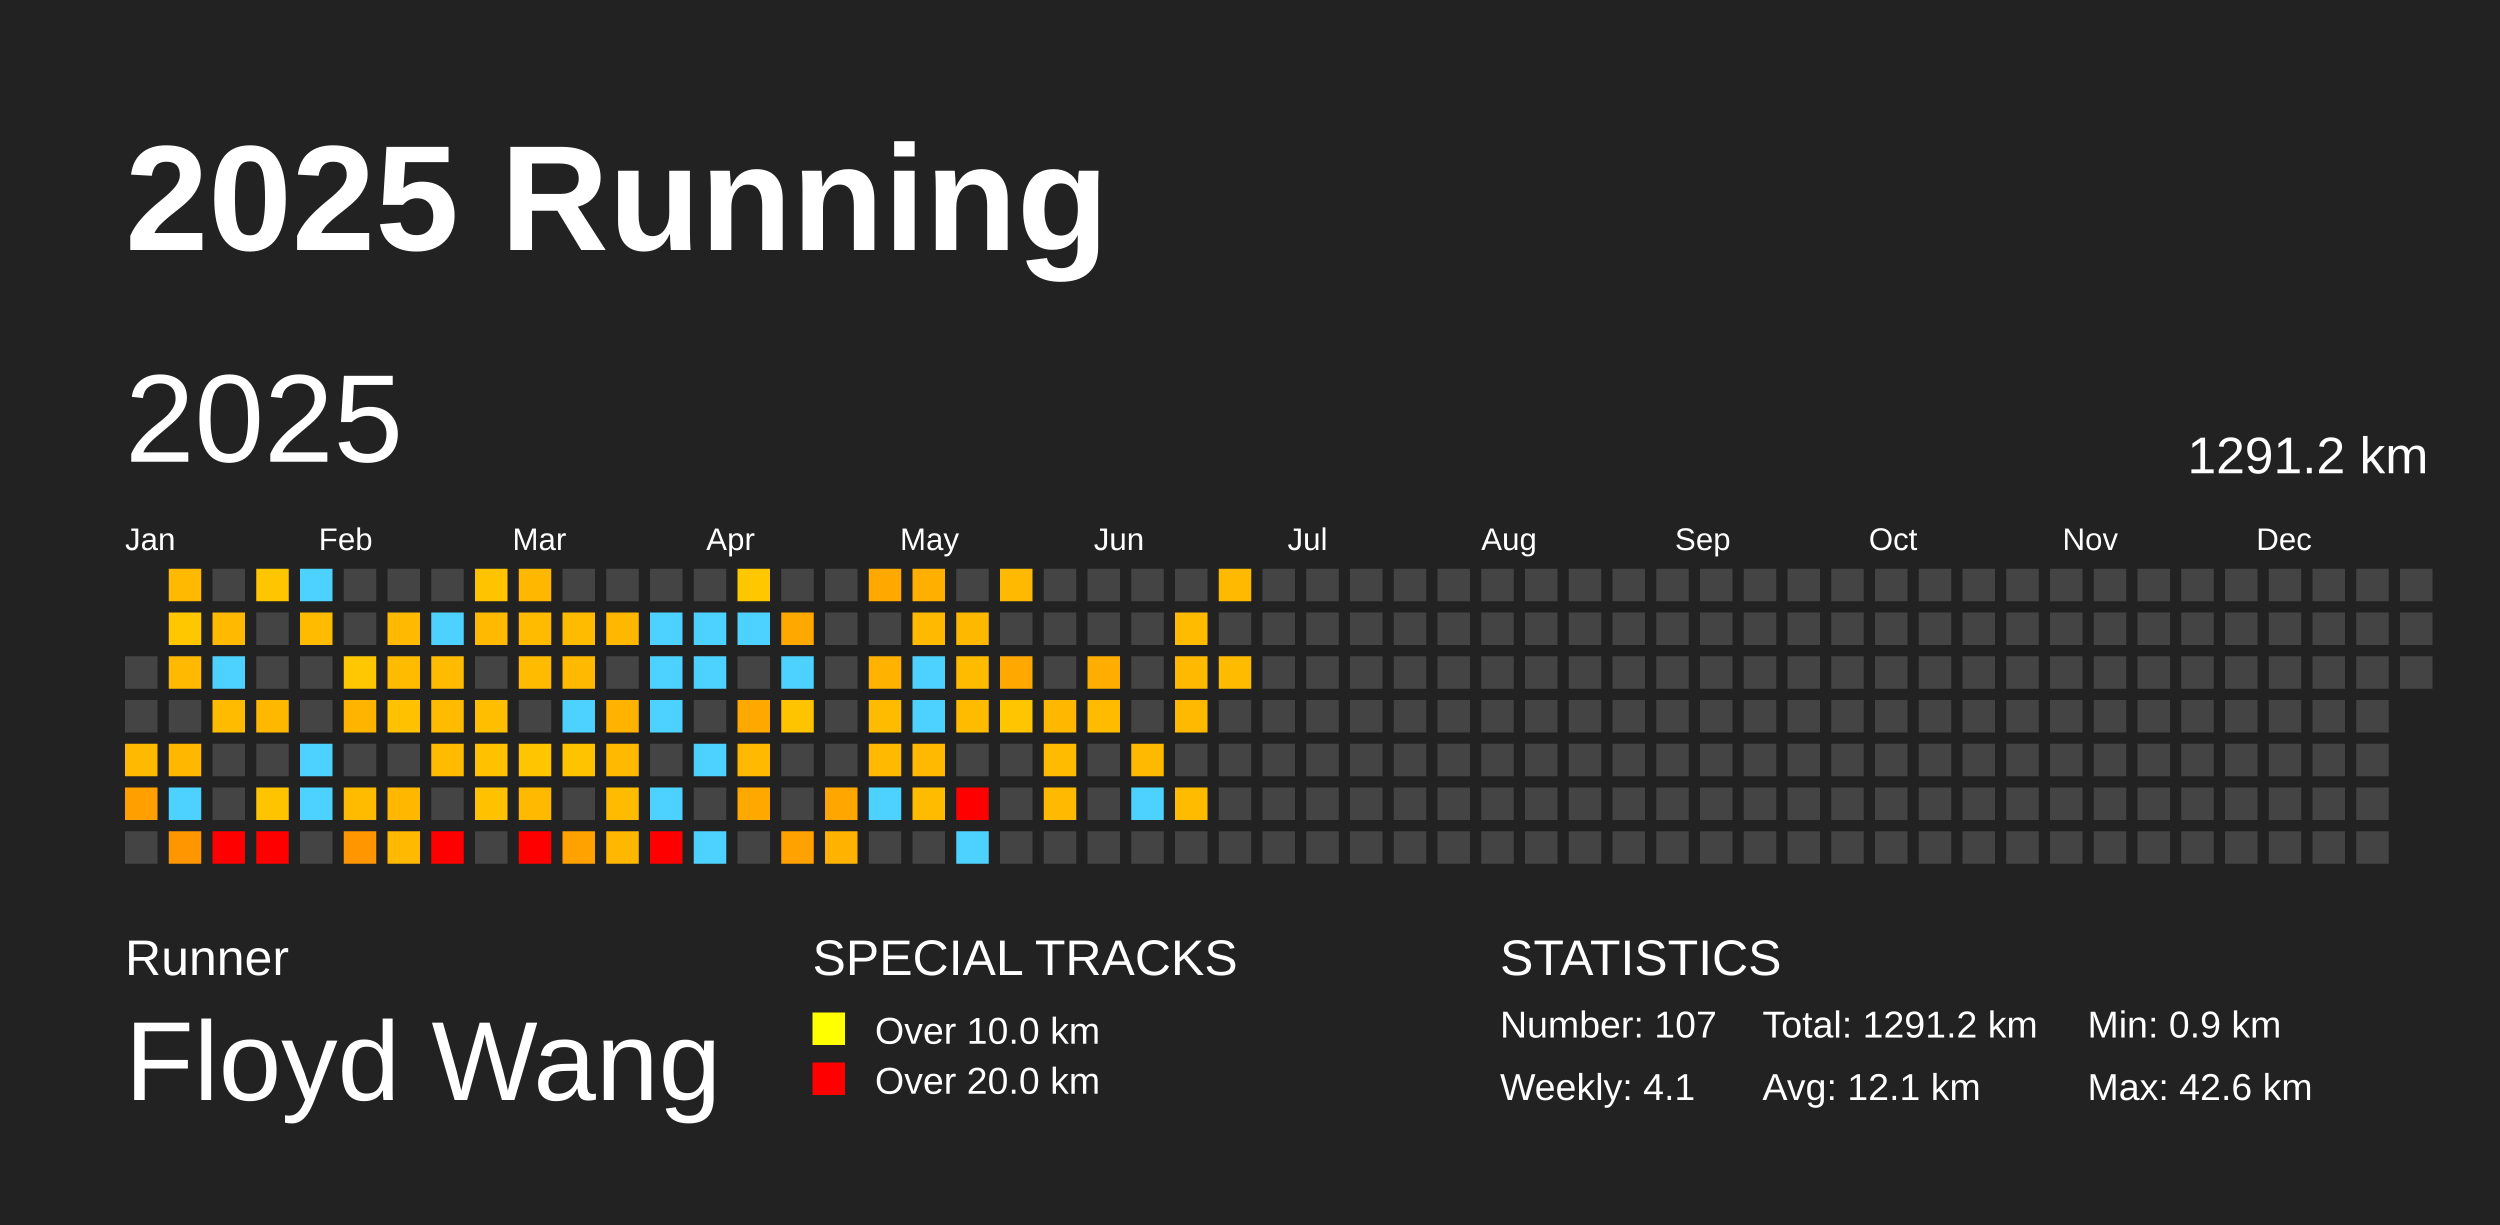
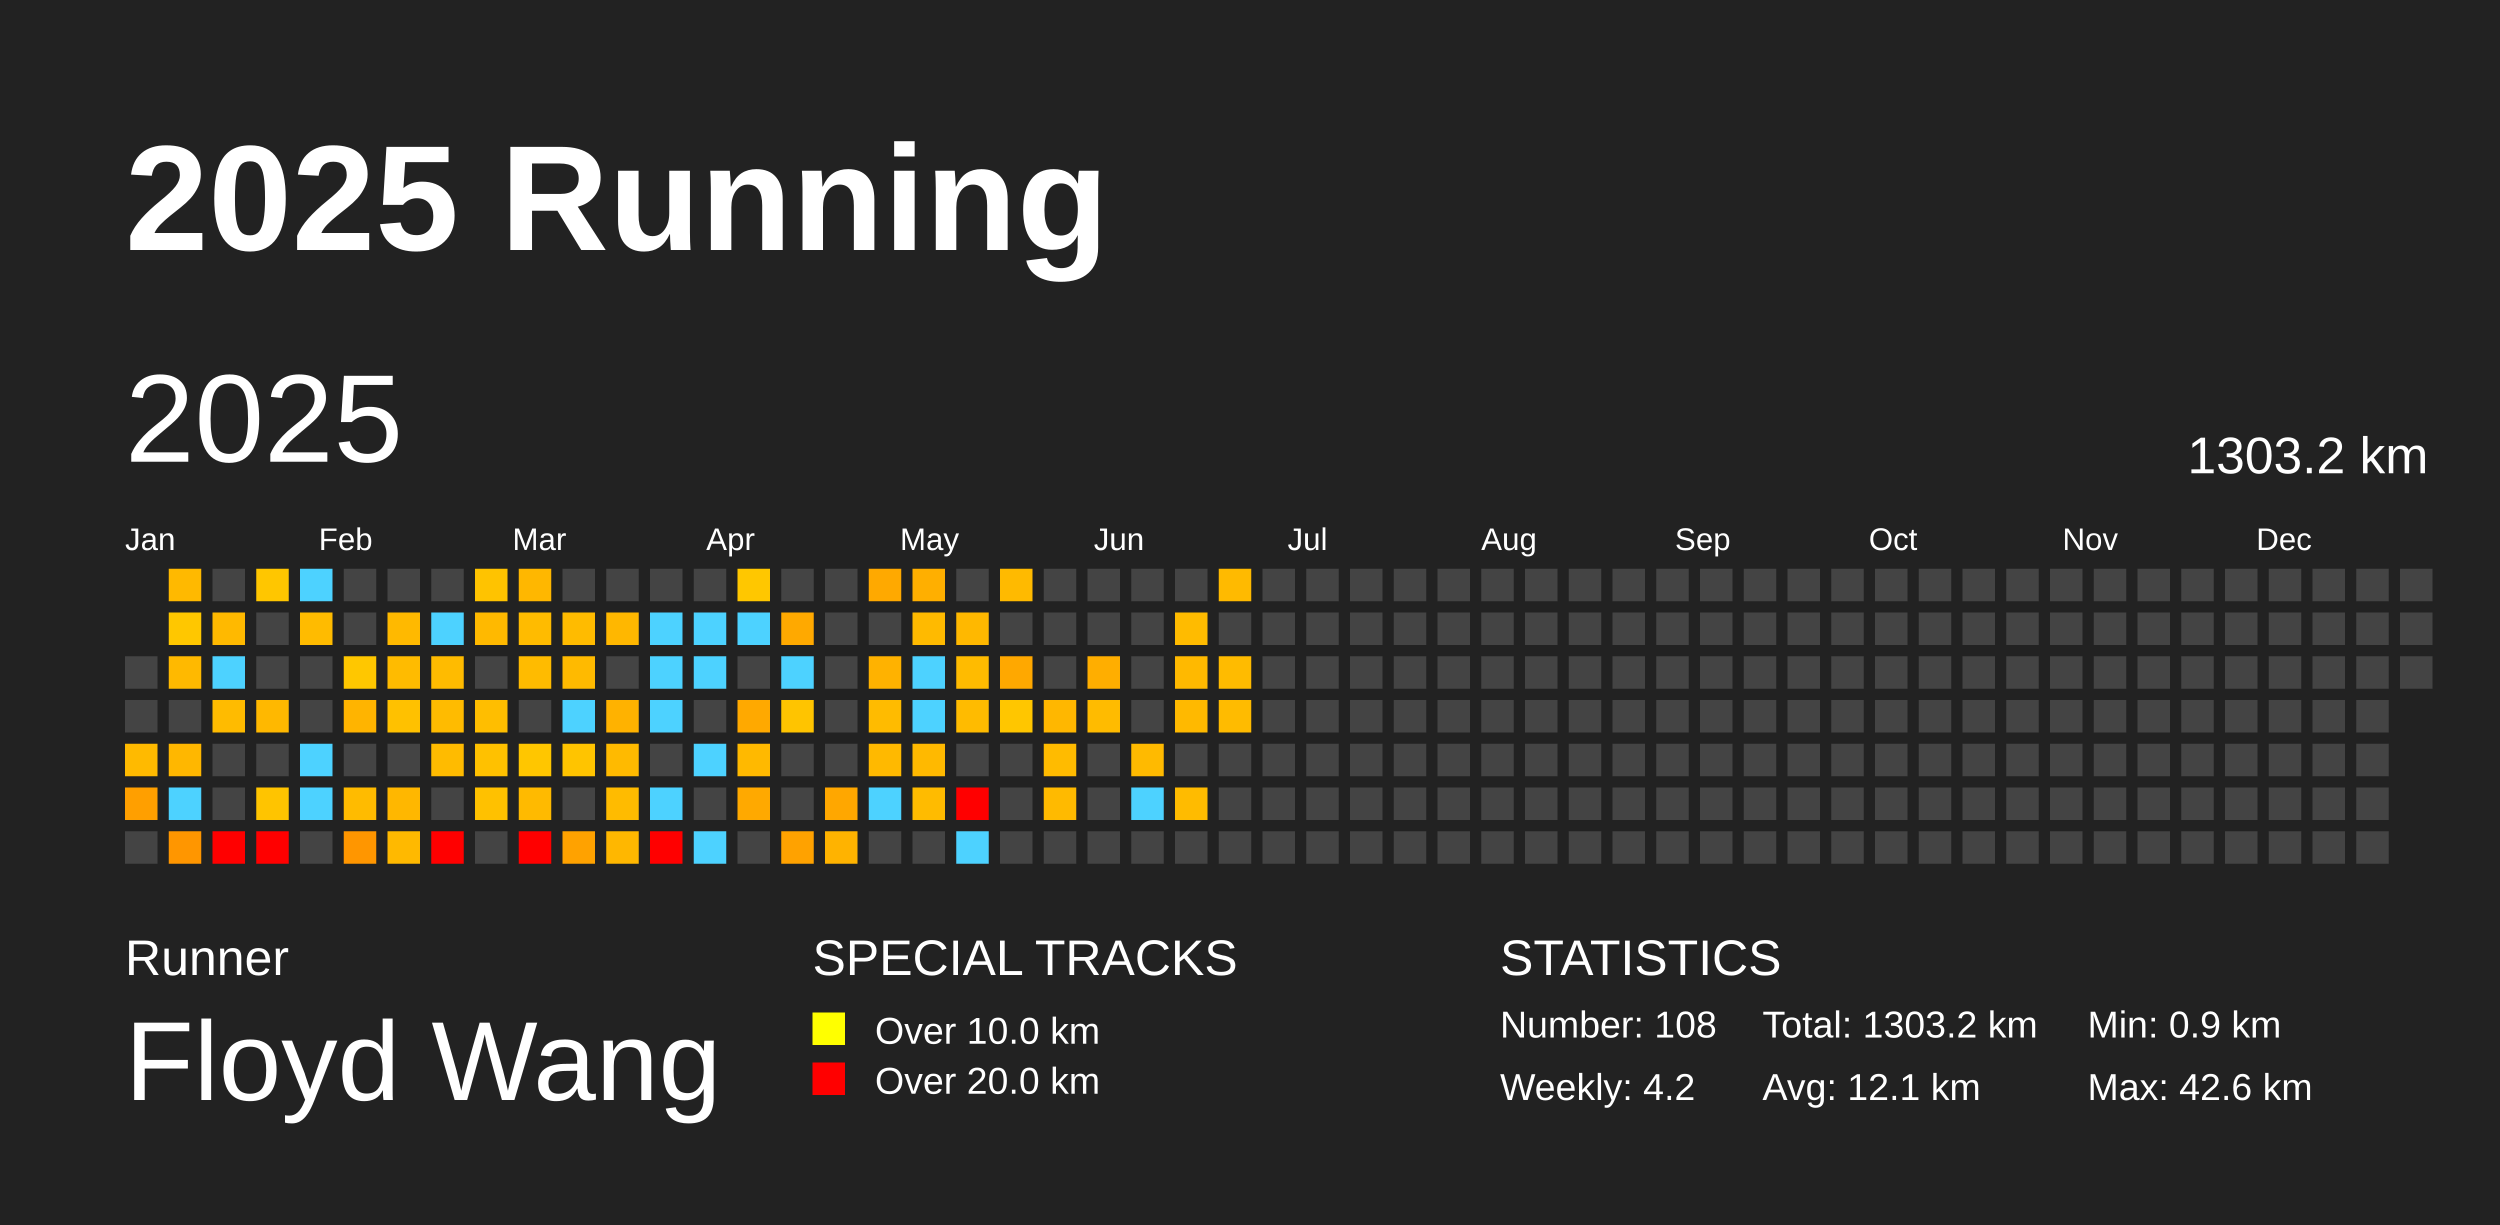
<svg xmlns="http://www.w3.org/2000/svg" baseProfile="full" height="98mm" version="1.1" viewBox="0,0,200,98" width="200mm">
  <defs />
  <rect fill="#222222" height="98" width="200" x="0" y="0" />
  <text fill="#FFFFFF" style="font-size:12px; font-family:Arial; font-weight:bold;" x="10" y="20">2025 Running</text>
  <text fill="#FFFFFF" style="font-size:4px; font-family:Arial" x="10" y="78">Runner</text>
  <text fill="#FFFFFF" style="font-size:9px; font-family:Arial" x="10" y="88">Floyd Wang</text>
  <text fill="#FFFFFF" style="font-size:4px; font-family:Arial" x="65" y="78">SPECIAL TRACKS</text>
  <rect fill="yellow" height="2.6" width="2.6" x="65" y="81" />
  <text fill="#FFFFFF" style="font-size:3px; font-family:Arial" x="70" y="83.5">Over 10.0 km</text>
  <rect fill="red" height="2.6" width="2.6" x="65" y="85" />
  <text fill="#FFFFFF" style="font-size:3px; font-family:Arial" x="70" y="87.5">Over 20.0 km</text>
  <text fill="#FFFFFF" style="font-size:4px; font-family:Arial" x="120" y="78">STATISTICS</text>
-   <text fill="#FFFFFF" style="font-size:3px; font-family:Arial" x="120" y="83">Number: 107</text>
-   <text fill="#FFFFFF" style="font-size:3px; font-family:Arial" x="120" y="88">Weekly: 4.1</text>
-   <text fill="#FFFFFF" style="font-size:3px; font-family:Arial" x="141" y="83">Total: 1291.2 km</text>
+   <text fill="#FFFFFF" style="font-size:3px; font-family:Arial" x="120" y="83">Number: 108</text>
+   <text fill="#FFFFFF" style="font-size:3px; font-family:Arial" x="120" y="88">Weekly: 4.2</text>
+   <text fill="#FFFFFF" style="font-size:3px; font-family:Arial" x="141" y="83">Total: 1303.2 km</text>
  <text fill="#FFFFFF" style="font-size:3px; font-family:Arial" x="141" y="88">Avg: 12.1 km</text>
  <text fill="#FFFFFF" style="font-size:3px; font-family:Arial" x="167" y="83">Min: 0.9 km</text>
  <text fill="#FFFFFF" style="font-size:3px; font-family:Arial" x="167" y="88">Max: 42.6 km</text>
  <text dominant-baseline="hanging" fill="#FFFFFF" style="font-size:10.0px; font-family:Arial;" x="10" y="30">2025</text>
-   <text dominant-baseline="hanging" fill="#FFFFFF" style="font-size:4.125px; font-family:Arial;" x="175" y="35">1291.2 km</text>
+   <text dominant-baseline="hanging" fill="#FFFFFF" style="font-size:4.125px; font-family:Arial;" x="175" y="35">1303.2 km</text>
  <text fill="#FFFFFF" style="font-size:2.5px; font-family:Arial" x="10.0" y="44">Jan</text>
  <text fill="#FFFFFF" style="font-size:2.5px; font-family:Arial" x="25.5" y="44">Feb</text>
  <text fill="#FFFFFF" style="font-size:2.5px; font-family:Arial" x="41.0" y="44">Mar</text>
  <text fill="#FFFFFF" style="font-size:2.5px; font-family:Arial" x="56.5" y="44">Apr</text>
  <text fill="#FFFFFF" style="font-size:2.5px; font-family:Arial" x="72.0" y="44">May</text>
  <text fill="#FFFFFF" style="font-size:2.5px; font-family:Arial" x="87.5" y="44">Jun</text>
  <text fill="#FFFFFF" style="font-size:2.5px; font-family:Arial" x="103.0" y="44">Jul</text>
  <text fill="#FFFFFF" style="font-size:2.5px; font-family:Arial" x="118.5" y="44">Aug</text>
  <text fill="#FFFFFF" style="font-size:2.5px; font-family:Arial" x="134.0" y="44">Sep</text>
  <text fill="#FFFFFF" style="font-size:2.5px; font-family:Arial" x="149.5" y="44">Oct</text>
  <text fill="#FFFFFF" style="font-size:2.5px; font-family:Arial" x="165.0" y="44">Nov</text>
  <text fill="#FFFFFF" style="font-size:2.5px; font-family:Arial" x="180.5" y="44">Dec</text>
  <rect fill="#444444" height="2.6" width="2.6" x="10.0" y="52.5" />
  <rect fill="#444444" height="2.6" width="2.6" x="10.0" y="56.0" />
  <rect fill="#ffba00" height="2.6" width="2.6" x="10.0" y="59.5" />
  <rect fill="#ff9f00" height="2.6" width="2.6" x="10.0" y="63.0" />
  <rect fill="#444444" height="2.6" width="2.6" x="10.0" y="66.5" />
  <rect fill="#ffb900" height="2.6" width="2.6" x="13.5" y="45.5" />
  <rect fill="#ffc700" height="2.6" width="2.6" x="13.5" y="49.0" />
  <rect fill="#ffb900" height="2.6" width="2.6" x="13.5" y="52.5" />
  <rect fill="#444444" height="2.6" width="2.6" x="13.5" y="56.0" />
  <rect fill="#ffb700" height="2.6" width="2.6" x="13.5" y="59.5" />
  <rect fill="#4dd2ff" height="2.6" width="2.6" x="13.5" y="63.0" />
  <rect fill="#ff9600" height="2.6" width="2.6" x="13.5" y="66.5" />
  <rect fill="#444444" height="2.6" width="2.6" x="17.0" y="45.5" />
  <rect fill="#ffb900" height="2.6" width="2.6" x="17.0" y="49.0" />
  <rect fill="#4dd2ff" height="2.6" width="2.6" x="17.0" y="52.5" />
  <rect fill="#ffbb00" height="2.6" width="2.6" x="17.0" y="56.0" />
  <rect fill="#444444" height="2.6" width="2.6" x="17.0" y="59.5" />
  <rect fill="#444444" height="2.6" width="2.6" x="17.0" y="63.0" />
  <rect fill="red" height="2.6" width="2.6" x="17.0" y="66.5" />
  <rect fill="#ffc600" height="2.6" width="2.6" x="20.5" y="45.5" />
  <rect fill="#444444" height="2.6" width="2.6" x="20.5" y="49.0" />
  <rect fill="#444444" height="2.6" width="2.6" x="20.5" y="52.5" />
  <rect fill="#ffb800" height="2.6" width="2.6" x="20.5" y="56.0" />
  <rect fill="#444444" height="2.6" width="2.6" x="20.5" y="59.5" />
  <rect fill="#ffc400" height="2.6" width="2.6" x="20.5" y="63.0" />
  <rect fill="red" height="2.6" width="2.6" x="20.5" y="66.5" />
  <rect fill="#4dd2ff" height="2.6" width="2.6" x="24.0" y="45.5" />
  <rect fill="#ffbb00" height="2.6" width="2.6" x="24.0" y="49.0" />
  <rect fill="#444444" height="2.6" width="2.6" x="24.0" y="52.5" />
  <rect fill="#444444" height="2.6" width="2.6" x="24.0" y="56.0" />
  <rect fill="#4dd2ff" height="2.6" width="2.6" x="24.0" y="59.5" />
  <rect fill="#4dd2ff" height="2.6" width="2.6" x="24.0" y="63.0" />
  <rect fill="#444444" height="2.6" width="2.6" x="24.0" y="66.5" />
  <rect fill="#444444" height="2.6" width="2.6" x="27.5" y="45.5" />
  <rect fill="#444444" height="2.6" width="2.6" x="27.5" y="49.0" />
  <rect fill="#ffc700" height="2.6" width="2.6" x="27.5" y="52.5" />
  <rect fill="#ffb400" height="2.6" width="2.6" x="27.5" y="56.0" />
  <rect fill="#444444" height="2.6" width="2.6" x="27.5" y="59.5" />
  <rect fill="#ffbb00" height="2.6" width="2.6" x="27.5" y="63.0" />
  <rect fill="#ff9600" height="2.6" width="2.6" x="27.5" y="66.5" />
  <rect fill="#444444" height="2.6" width="2.6" x="31.0" y="45.5" />
  <rect fill="#ffb900" height="2.6" width="2.6" x="31.0" y="49.0" />
  <rect fill="#ffbb00" height="2.6" width="2.6" x="31.0" y="52.5" />
  <rect fill="#ffc100" height="2.6" width="2.6" x="31.0" y="56.0" />
  <rect fill="#444444" height="2.6" width="2.6" x="31.0" y="59.5" />
  <rect fill="#ffb700" height="2.6" width="2.6" x="31.0" y="63.0" />
  <rect fill="#ffb900" height="2.6" width="2.6" x="31.0" y="66.5" />
  <rect fill="#444444" height="2.6" width="2.6" x="34.5" y="45.5" />
  <rect fill="#4dd2ff" height="2.6" width="2.6" x="34.5" y="49.0" />
  <rect fill="#ffbb00" height="2.6" width="2.6" x="34.5" y="52.5" />
  <rect fill="#ffbb00" height="2.6" width="2.6" x="34.5" y="56.0" />
  <rect fill="#ffbb00" height="2.6" width="2.6" x="34.5" y="59.5" />
  <rect fill="#444444" height="2.6" width="2.6" x="34.5" y="63.0" />
  <rect fill="red" height="2.6" width="2.6" x="34.5" y="66.5" />
  <rect fill="#ffc300" height="2.6" width="2.6" x="38.0" y="45.5" />
  <rect fill="#ffb900" height="2.6" width="2.6" x="38.0" y="49.0" />
  <rect fill="#444444" height="2.6" width="2.6" x="38.0" y="52.5" />
  <rect fill="#ffbe00" height="2.6" width="2.6" x="38.0" y="56.0" />
  <rect fill="#ffc100" height="2.6" width="2.6" x="38.0" y="59.5" />
  <rect fill="#ffc100" height="2.6" width="2.6" x="38.0" y="63.0" />
  <rect fill="#444444" height="2.6" width="2.6" x="38.0" y="66.5" />
  <rect fill="#ffb700" height="2.6" width="2.6" x="41.5" y="45.5" />
  <rect fill="#ffbb00" height="2.6" width="2.6" x="41.5" y="49.0" />
  <rect fill="#ffbb00" height="2.6" width="2.6" x="41.5" y="52.5" />
  <rect fill="#444444" height="2.6" width="2.6" x="41.5" y="56.0" />
  <rect fill="#ffc600" height="2.6" width="2.6" x="41.5" y="59.5" />
  <rect fill="#ffba00" height="2.6" width="2.6" x="41.5" y="63.0" />
  <rect fill="red" height="2.6" width="2.6" x="41.5" y="66.5" />
  <rect fill="#444444" height="2.6" width="2.6" x="45.0" y="45.5" />
  <rect fill="#ffbb00" height="2.6" width="2.6" x="45.0" y="49.0" />
  <rect fill="#ffba00" height="2.6" width="2.6" x="45.0" y="52.5" />
  <rect fill="#4dd2ff" height="2.6" width="2.6" x="45.0" y="56.0" />
  <rect fill="#ffc400" height="2.6" width="2.6" x="45.0" y="59.5" />
  <rect fill="#444444" height="2.6" width="2.6" x="45.0" y="63.0" />
  <rect fill="#ffa200" height="2.6" width="2.6" x="45.0" y="66.5" />
  <rect fill="#444444" height="2.6" width="2.6" x="48.5" y="45.5" />
  <rect fill="#ffb700" height="2.6" width="2.6" x="48.5" y="49.0" />
  <rect fill="#444444" height="2.6" width="2.6" x="48.5" y="52.5" />
  <rect fill="#ffb200" height="2.6" width="2.6" x="48.5" y="56.0" />
  <rect fill="#ffba00" height="2.6" width="2.6" x="48.5" y="59.5" />
  <rect fill="#ffbb00" height="2.6" width="2.6" x="48.5" y="63.0" />
  <rect fill="#ffb700" height="2.6" width="2.6" x="48.5" y="66.5" />
  <rect fill="#444444" height="2.6" width="2.6" x="52.0" y="45.5" />
  <rect fill="#4dd2ff" height="2.6" width="2.6" x="52.0" y="49.0" />
  <rect fill="#4dd2ff" height="2.6" width="2.6" x="52.0" y="52.5" />
  <rect fill="#4dd2ff" height="2.6" width="2.6" x="52.0" y="56.0" />
  <rect fill="#444444" height="2.6" width="2.6" x="52.0" y="59.5" />
  <rect fill="#4dd2ff" height="2.6" width="2.6" x="52.0" y="63.0" />
  <rect fill="red" height="2.6" width="2.6" x="52.0" y="66.5" />
  <rect fill="#444444" height="2.6" width="2.6" x="55.5" y="45.5" />
  <rect fill="#4dd2ff" height="2.6" width="2.6" x="55.5" y="49.0" />
  <rect fill="#4dd2ff" height="2.6" width="2.6" x="55.5" y="52.5" />
  <rect fill="#444444" height="2.6" width="2.6" x="55.5" y="56.0" />
  <rect fill="#4dd2ff" height="2.6" width="2.6" x="55.5" y="59.5" />
  <rect fill="#444444" height="2.6" width="2.6" x="55.5" y="63.0" />
  <rect fill="#4dd2ff" height="2.6" width="2.6" x="55.5" y="66.5" />
  <rect fill="#ffc700" height="2.6" width="2.6" x="59.0" y="45.5" />
  <rect fill="#4dd2ff" height="2.6" width="2.6" x="59.0" y="49.0" />
  <rect fill="#444444" height="2.6" width="2.6" x="59.0" y="52.5" />
  <rect fill="#ffa900" height="2.6" width="2.6" x="59.0" y="56.0" />
  <rect fill="#ffb900" height="2.6" width="2.6" x="59.0" y="59.5" />
  <rect fill="#ffa900" height="2.6" width="2.6" x="59.0" y="63.0" />
  <rect fill="#444444" height="2.6" width="2.6" x="59.0" y="66.5" />
  <rect fill="#444444" height="2.6" width="2.6" x="62.5" y="45.5" />
  <rect fill="#ffa900" height="2.6" width="2.6" x="62.5" y="49.0" />
  <rect fill="#4dd2ff" height="2.6" width="2.6" x="62.5" y="52.5" />
  <rect fill="#ffc400" height="2.6" width="2.6" x="62.5" y="56.0" />
  <rect fill="#444444" height="2.6" width="2.6" x="62.5" y="59.5" />
  <rect fill="#444444" height="2.6" width="2.6" x="62.5" y="63.0" />
  <rect fill="#ffa200" height="2.6" width="2.6" x="62.5" y="66.5" />
  <rect fill="#444444" height="2.6" width="2.6" x="66.0" y="45.5" />
  <rect fill="#444444" height="2.6" width="2.6" x="66.0" y="49.0" />
  <rect fill="#444444" height="2.6" width="2.6" x="66.0" y="52.5" />
  <rect fill="#444444" height="2.6" width="2.6" x="66.0" y="56.0" />
  <rect fill="#444444" height="2.6" width="2.6" x="66.0" y="59.5" />
  <rect fill="#ffa700" height="2.6" width="2.6" x="66.0" y="63.0" />
  <rect fill="#ffb300" height="2.6" width="2.6" x="66.0" y="66.5" />
  <rect fill="#ffa900" height="2.6" width="2.6" x="69.5" y="45.5" />
  <rect fill="#444444" height="2.6" width="2.6" x="69.5" y="49.0" />
  <rect fill="#ffb200" height="2.6" width="2.6" x="69.5" y="52.5" />
  <rect fill="#ffbb00" height="2.6" width="2.6" x="69.5" y="56.0" />
  <rect fill="#ffb900" height="2.6" width="2.6" x="69.5" y="59.5" />
  <rect fill="#4dd2ff" height="2.6" width="2.6" x="69.5" y="63.0" />
  <rect fill="#444444" height="2.6" width="2.6" x="69.5" y="66.5" />
  <rect fill="#ffaf00" height="2.6" width="2.6" x="73.0" y="45.5" />
  <rect fill="#ffba00" height="2.6" width="2.6" x="73.0" y="49.0" />
  <rect fill="#4dd2ff" height="2.6" width="2.6" x="73.0" y="52.5" />
  <rect fill="#4dd2ff" height="2.6" width="2.6" x="73.0" y="56.0" />
  <rect fill="#ffb900" height="2.6" width="2.6" x="73.0" y="59.5" />
  <rect fill="#ffbb00" height="2.6" width="2.6" x="73.0" y="63.0" />
  <rect fill="#444444" height="2.6" width="2.6" x="73.0" y="66.5" />
  <rect fill="#444444" height="2.6" width="2.6" x="76.5" y="45.5" />
  <rect fill="#ffb800" height="2.6" width="2.6" x="76.5" y="49.0" />
  <rect fill="#ffbb00" height="2.6" width="2.6" x="76.5" y="52.5" />
  <rect fill="#ffbb00" height="2.6" width="2.6" x="76.5" y="56.0" />
  <rect fill="#444444" height="2.6" width="2.6" x="76.5" y="59.5" />
  <rect fill="red" height="2.6" width="2.6" x="76.5" y="63.0" />
  <rect fill="#4dd2ff" height="2.6" width="2.6" x="76.5" y="66.5" />
  <rect fill="#ffba00" height="2.6" width="2.6" x="80.0" y="45.5" />
  <rect fill="#444444" height="2.6" width="2.6" x="80.0" y="49.0" />
  <rect fill="#ffa800" height="2.6" width="2.6" x="80.0" y="52.5" />
  <rect fill="#ffc600" height="2.6" width="2.6" x="80.0" y="56.0" />
  <rect fill="#444444" height="2.6" width="2.6" x="80.0" y="59.5" />
  <rect fill="#444444" height="2.6" width="2.6" x="80.0" y="63.0" />
  <rect fill="#444444" height="2.6" width="2.6" x="80.0" y="66.5" />
  <rect fill="#444444" height="2.6" width="2.6" x="83.5" y="45.5" />
  <rect fill="#444444" height="2.6" width="2.6" x="83.5" y="49.0" />
  <rect fill="#444444" height="2.6" width="2.6" x="83.5" y="52.5" />
  <rect fill="#ffb700" height="2.6" width="2.6" x="83.5" y="56.0" />
  <rect fill="#ffbb00" height="2.6" width="2.6" x="83.5" y="59.5" />
  <rect fill="#ffba00" height="2.6" width="2.6" x="83.5" y="63.0" />
  <rect fill="#444444" height="2.6" width="2.6" x="83.5" y="66.5" />
  <rect fill="#444444" height="2.6" width="2.6" x="87.0" y="45.5" />
  <rect fill="#444444" height="2.6" width="2.6" x="87.0" y="49.0" />
  <rect fill="#ffae00" height="2.6" width="2.6" x="87.0" y="52.5" />
  <rect fill="#ffbb00" height="2.6" width="2.6" x="87.0" y="56.0" />
  <rect fill="#444444" height="2.6" width="2.6" x="87.0" y="59.5" />
  <rect fill="#444444" height="2.6" width="2.6" x="87.0" y="63.0" />
  <rect fill="#444444" height="2.6" width="2.6" x="87.0" y="66.5" />
  <rect fill="#444444" height="2.6" width="2.6" x="90.5" y="45.5" />
  <rect fill="#444444" height="2.6" width="2.6" x="90.5" y="49.0" />
  <rect fill="#444444" height="2.6" width="2.6" x="90.5" y="52.5" />
  <rect fill="#444444" height="2.6" width="2.6" x="90.5" y="56.0" />
  <rect fill="#ffba00" height="2.6" width="2.6" x="90.5" y="59.5" />
  <rect fill="#4dd2ff" height="2.6" width="2.6" x="90.5" y="63.0" />
  <rect fill="#444444" height="2.6" width="2.6" x="90.5" y="66.5" />
  <rect fill="#444444" height="2.6" width="2.6" x="94.0" y="45.5" />
  <rect fill="#ffbb00" height="2.6" width="2.6" x="94.0" y="49.0" />
  <rect fill="#ffb900" height="2.6" width="2.6" x="94.0" y="52.5" />
  <rect fill="#ffb900" height="2.6" width="2.6" x="94.0" y="56.0" />
  <rect fill="#444444" height="2.6" width="2.6" x="94.0" y="59.5" />
  <rect fill="#ffbb00" height="2.6" width="2.6" x="94.0" y="63.0" />
  <rect fill="#444444" height="2.6" width="2.6" x="94.0" y="66.5" />
  <rect fill="#ffba00" height="2.6" width="2.6" x="97.5" y="45.5" />
  <rect fill="#444444" height="2.6" width="2.6" x="97.5" y="49.0" />
  <rect fill="#ffbb00" height="2.6" width="2.6" x="97.5" y="52.5" />
-   <rect fill="#444444" height="2.6" width="2.6" x="97.5" y="56.0" />
+   <rect fill="#ffbb00" height="2.6" width="2.6" x="97.5" y="56.0" />
  <rect fill="#444444" height="2.6" width="2.6" x="97.5" y="59.5" />
  <rect fill="#444444" height="2.6" width="2.6" x="97.5" y="63.0" />
  <rect fill="#444444" height="2.6" width="2.6" x="97.5" y="66.5" />
  <rect fill="#444444" height="2.6" width="2.6" x="101.0" y="45.5" />
  <rect fill="#444444" height="2.6" width="2.6" x="101.0" y="49.0" />
  <rect fill="#444444" height="2.6" width="2.6" x="101.0" y="52.5" />
  <rect fill="#444444" height="2.6" width="2.6" x="101.0" y="56.0" />
  <rect fill="#444444" height="2.6" width="2.6" x="101.0" y="59.5" />
  <rect fill="#444444" height="2.6" width="2.6" x="101.0" y="63.0" />
  <rect fill="#444444" height="2.6" width="2.6" x="101.0" y="66.5" />
  <rect fill="#444444" height="2.6" width="2.6" x="104.5" y="45.5" />
  <rect fill="#444444" height="2.6" width="2.6" x="104.5" y="49.0" />
  <rect fill="#444444" height="2.6" width="2.6" x="104.5" y="52.5" />
  <rect fill="#444444" height="2.6" width="2.6" x="104.5" y="56.0" />
  <rect fill="#444444" height="2.6" width="2.6" x="104.5" y="59.5" />
  <rect fill="#444444" height="2.6" width="2.6" x="104.5" y="63.0" />
  <rect fill="#444444" height="2.6" width="2.6" x="104.5" y="66.5" />
  <rect fill="#444444" height="2.6" width="2.6" x="108.0" y="45.5" />
  <rect fill="#444444" height="2.6" width="2.6" x="108.0" y="49.0" />
  <rect fill="#444444" height="2.6" width="2.6" x="108.0" y="52.5" />
  <rect fill="#444444" height="2.6" width="2.6" x="108.0" y="56.0" />
  <rect fill="#444444" height="2.6" width="2.6" x="108.0" y="59.5" />
  <rect fill="#444444" height="2.6" width="2.6" x="108.0" y="63.0" />
  <rect fill="#444444" height="2.6" width="2.6" x="108.0" y="66.5" />
  <rect fill="#444444" height="2.6" width="2.6" x="111.5" y="45.5" />
  <rect fill="#444444" height="2.6" width="2.6" x="111.5" y="49.0" />
  <rect fill="#444444" height="2.6" width="2.6" x="111.5" y="52.5" />
  <rect fill="#444444" height="2.6" width="2.6" x="111.5" y="56.0" />
  <rect fill="#444444" height="2.6" width="2.6" x="111.5" y="59.5" />
  <rect fill="#444444" height="2.6" width="2.6" x="111.5" y="63.0" />
  <rect fill="#444444" height="2.6" width="2.6" x="111.5" y="66.5" />
  <rect fill="#444444" height="2.6" width="2.6" x="115.0" y="45.5" />
  <rect fill="#444444" height="2.6" width="2.6" x="115.0" y="49.0" />
  <rect fill="#444444" height="2.6" width="2.6" x="115.0" y="52.5" />
  <rect fill="#444444" height="2.6" width="2.6" x="115.0" y="56.0" />
  <rect fill="#444444" height="2.6" width="2.6" x="115.0" y="59.5" />
  <rect fill="#444444" height="2.6" width="2.6" x="115.0" y="63.0" />
  <rect fill="#444444" height="2.6" width="2.6" x="115.0" y="66.5" />
  <rect fill="#444444" height="2.6" width="2.6" x="118.5" y="45.5" />
  <rect fill="#444444" height="2.6" width="2.6" x="118.5" y="49.0" />
  <rect fill="#444444" height="2.6" width="2.6" x="118.5" y="52.5" />
  <rect fill="#444444" height="2.6" width="2.6" x="118.5" y="56.0" />
  <rect fill="#444444" height="2.6" width="2.6" x="118.5" y="59.5" />
  <rect fill="#444444" height="2.6" width="2.6" x="118.5" y="63.0" />
  <rect fill="#444444" height="2.6" width="2.6" x="118.5" y="66.5" />
  <rect fill="#444444" height="2.6" width="2.6" x="122.0" y="45.5" />
  <rect fill="#444444" height="2.6" width="2.6" x="122.0" y="49.0" />
  <rect fill="#444444" height="2.6" width="2.6" x="122.0" y="52.5" />
  <rect fill="#444444" height="2.6" width="2.6" x="122.0" y="56.0" />
  <rect fill="#444444" height="2.6" width="2.6" x="122.0" y="59.5" />
  <rect fill="#444444" height="2.6" width="2.6" x="122.0" y="63.0" />
  <rect fill="#444444" height="2.6" width="2.6" x="122.0" y="66.5" />
  <rect fill="#444444" height="2.6" width="2.6" x="125.5" y="45.5" />
  <rect fill="#444444" height="2.6" width="2.6" x="125.5" y="49.0" />
  <rect fill="#444444" height="2.6" width="2.6" x="125.5" y="52.5" />
  <rect fill="#444444" height="2.6" width="2.6" x="125.5" y="56.0" />
  <rect fill="#444444" height="2.6" width="2.6" x="125.5" y="59.5" />
  <rect fill="#444444" height="2.6" width="2.6" x="125.5" y="63.0" />
  <rect fill="#444444" height="2.6" width="2.6" x="125.5" y="66.5" />
  <rect fill="#444444" height="2.6" width="2.6" x="129.0" y="45.5" />
  <rect fill="#444444" height="2.6" width="2.6" x="129.0" y="49.0" />
  <rect fill="#444444" height="2.6" width="2.6" x="129.0" y="52.5" />
  <rect fill="#444444" height="2.6" width="2.6" x="129.0" y="56.0" />
  <rect fill="#444444" height="2.6" width="2.6" x="129.0" y="59.5" />
  <rect fill="#444444" height="2.6" width="2.6" x="129.0" y="63.0" />
  <rect fill="#444444" height="2.6" width="2.6" x="129.0" y="66.5" />
  <rect fill="#444444" height="2.6" width="2.6" x="132.5" y="45.5" />
  <rect fill="#444444" height="2.6" width="2.6" x="132.5" y="49.0" />
  <rect fill="#444444" height="2.6" width="2.6" x="132.5" y="52.5" />
  <rect fill="#444444" height="2.6" width="2.6" x="132.5" y="56.0" />
  <rect fill="#444444" height="2.6" width="2.6" x="132.5" y="59.5" />
  <rect fill="#444444" height="2.6" width="2.6" x="132.5" y="63.0" />
  <rect fill="#444444" height="2.6" width="2.6" x="132.5" y="66.5" />
  <rect fill="#444444" height="2.6" width="2.6" x="136.0" y="45.5" />
  <rect fill="#444444" height="2.6" width="2.6" x="136.0" y="49.0" />
  <rect fill="#444444" height="2.6" width="2.6" x="136.0" y="52.5" />
  <rect fill="#444444" height="2.6" width="2.6" x="136.0" y="56.0" />
  <rect fill="#444444" height="2.6" width="2.6" x="136.0" y="59.5" />
  <rect fill="#444444" height="2.6" width="2.6" x="136.0" y="63.0" />
  <rect fill="#444444" height="2.6" width="2.6" x="136.0" y="66.5" />
  <rect fill="#444444" height="2.6" width="2.6" x="139.5" y="45.5" />
  <rect fill="#444444" height="2.6" width="2.6" x="139.5" y="49.0" />
  <rect fill="#444444" height="2.6" width="2.6" x="139.5" y="52.5" />
  <rect fill="#444444" height="2.6" width="2.6" x="139.5" y="56.0" />
  <rect fill="#444444" height="2.6" width="2.6" x="139.5" y="59.5" />
  <rect fill="#444444" height="2.6" width="2.6" x="139.5" y="63.0" />
  <rect fill="#444444" height="2.6" width="2.6" x="139.5" y="66.5" />
  <rect fill="#444444" height="2.6" width="2.6" x="143.0" y="45.5" />
  <rect fill="#444444" height="2.6" width="2.6" x="143.0" y="49.0" />
  <rect fill="#444444" height="2.6" width="2.6" x="143.0" y="52.5" />
  <rect fill="#444444" height="2.6" width="2.6" x="143.0" y="56.0" />
  <rect fill="#444444" height="2.6" width="2.6" x="143.0" y="59.5" />
  <rect fill="#444444" height="2.6" width="2.6" x="143.0" y="63.0" />
  <rect fill="#444444" height="2.6" width="2.6" x="143.0" y="66.5" />
  <rect fill="#444444" height="2.6" width="2.6" x="146.5" y="45.5" />
  <rect fill="#444444" height="2.6" width="2.6" x="146.5" y="49.0" />
  <rect fill="#444444" height="2.6" width="2.6" x="146.5" y="52.5" />
  <rect fill="#444444" height="2.6" width="2.6" x="146.5" y="56.0" />
  <rect fill="#444444" height="2.6" width="2.6" x="146.5" y="59.5" />
  <rect fill="#444444" height="2.6" width="2.6" x="146.5" y="63.0" />
  <rect fill="#444444" height="2.6" width="2.6" x="146.5" y="66.5" />
  <rect fill="#444444" height="2.6" width="2.6" x="150.0" y="45.5" />
  <rect fill="#444444" height="2.6" width="2.6" x="150.0" y="49.0" />
  <rect fill="#444444" height="2.6" width="2.6" x="150.0" y="52.5" />
  <rect fill="#444444" height="2.6" width="2.6" x="150.0" y="56.0" />
  <rect fill="#444444" height="2.6" width="2.6" x="150.0" y="59.5" />
  <rect fill="#444444" height="2.6" width="2.6" x="150.0" y="63.0" />
  <rect fill="#444444" height="2.6" width="2.6" x="150.0" y="66.5" />
  <rect fill="#444444" height="2.6" width="2.6" x="153.5" y="45.5" />
  <rect fill="#444444" height="2.6" width="2.6" x="153.5" y="49.0" />
  <rect fill="#444444" height="2.6" width="2.6" x="153.5" y="52.5" />
  <rect fill="#444444" height="2.6" width="2.6" x="153.5" y="56.0" />
  <rect fill="#444444" height="2.6" width="2.6" x="153.5" y="59.5" />
  <rect fill="#444444" height="2.6" width="2.6" x="153.5" y="63.0" />
  <rect fill="#444444" height="2.6" width="2.6" x="153.5" y="66.5" />
  <rect fill="#444444" height="2.6" width="2.6" x="157.0" y="45.5" />
  <rect fill="#444444" height="2.6" width="2.6" x="157.0" y="49.0" />
  <rect fill="#444444" height="2.6" width="2.6" x="157.0" y="52.5" />
  <rect fill="#444444" height="2.6" width="2.6" x="157.0" y="56.0" />
  <rect fill="#444444" height="2.6" width="2.6" x="157.0" y="59.5" />
  <rect fill="#444444" height="2.6" width="2.6" x="157.0" y="63.0" />
  <rect fill="#444444" height="2.6" width="2.6" x="157.0" y="66.5" />
  <rect fill="#444444" height="2.6" width="2.6" x="160.5" y="45.5" />
  <rect fill="#444444" height="2.6" width="2.6" x="160.5" y="49.0" />
  <rect fill="#444444" height="2.6" width="2.6" x="160.5" y="52.5" />
  <rect fill="#444444" height="2.6" width="2.6" x="160.5" y="56.0" />
  <rect fill="#444444" height="2.6" width="2.6" x="160.5" y="59.5" />
  <rect fill="#444444" height="2.6" width="2.6" x="160.5" y="63.0" />
  <rect fill="#444444" height="2.6" width="2.6" x="160.5" y="66.5" />
  <rect fill="#444444" height="2.6" width="2.6" x="164.0" y="45.5" />
  <rect fill="#444444" height="2.6" width="2.6" x="164.0" y="49.0" />
  <rect fill="#444444" height="2.6" width="2.6" x="164.0" y="52.5" />
  <rect fill="#444444" height="2.6" width="2.6" x="164.0" y="56.0" />
  <rect fill="#444444" height="2.6" width="2.6" x="164.0" y="59.5" />
  <rect fill="#444444" height="2.6" width="2.6" x="164.0" y="63.0" />
  <rect fill="#444444" height="2.6" width="2.6" x="164.0" y="66.5" />
  <rect fill="#444444" height="2.6" width="2.6" x="167.5" y="45.5" />
  <rect fill="#444444" height="2.6" width="2.6" x="167.5" y="49.0" />
  <rect fill="#444444" height="2.6" width="2.6" x="167.5" y="52.5" />
  <rect fill="#444444" height="2.6" width="2.6" x="167.5" y="56.0" />
  <rect fill="#444444" height="2.6" width="2.6" x="167.5" y="59.5" />
  <rect fill="#444444" height="2.6" width="2.6" x="167.5" y="63.0" />
  <rect fill="#444444" height="2.6" width="2.6" x="167.5" y="66.5" />
  <rect fill="#444444" height="2.6" width="2.6" x="171.0" y="45.5" />
  <rect fill="#444444" height="2.6" width="2.6" x="171.0" y="49.0" />
  <rect fill="#444444" height="2.6" width="2.6" x="171.0" y="52.5" />
  <rect fill="#444444" height="2.6" width="2.6" x="171.0" y="56.0" />
  <rect fill="#444444" height="2.6" width="2.6" x="171.0" y="59.5" />
  <rect fill="#444444" height="2.6" width="2.6" x="171.0" y="63.0" />
  <rect fill="#444444" height="2.6" width="2.6" x="171.0" y="66.5" />
  <rect fill="#444444" height="2.6" width="2.6" x="174.5" y="45.5" />
  <rect fill="#444444" height="2.6" width="2.6" x="174.5" y="49.0" />
  <rect fill="#444444" height="2.6" width="2.6" x="174.5" y="52.5" />
  <rect fill="#444444" height="2.6" width="2.6" x="174.5" y="56.0" />
  <rect fill="#444444" height="2.6" width="2.6" x="174.5" y="59.5" />
  <rect fill="#444444" height="2.6" width="2.6" x="174.5" y="63.0" />
  <rect fill="#444444" height="2.6" width="2.6" x="174.5" y="66.5" />
  <rect fill="#444444" height="2.6" width="2.6" x="178.0" y="45.5" />
  <rect fill="#444444" height="2.6" width="2.6" x="178.0" y="49.0" />
  <rect fill="#444444" height="2.6" width="2.6" x="178.0" y="52.5" />
  <rect fill="#444444" height="2.6" width="2.6" x="178.0" y="56.0" />
  <rect fill="#444444" height="2.6" width="2.6" x="178.0" y="59.5" />
  <rect fill="#444444" height="2.6" width="2.6" x="178.0" y="63.0" />
  <rect fill="#444444" height="2.6" width="2.6" x="178.0" y="66.5" />
  <rect fill="#444444" height="2.6" width="2.6" x="181.5" y="45.5" />
  <rect fill="#444444" height="2.6" width="2.6" x="181.5" y="49.0" />
  <rect fill="#444444" height="2.6" width="2.6" x="181.5" y="52.5" />
  <rect fill="#444444" height="2.6" width="2.6" x="181.5" y="56.0" />
  <rect fill="#444444" height="2.6" width="2.6" x="181.5" y="59.5" />
  <rect fill="#444444" height="2.6" width="2.6" x="181.5" y="63.0" />
  <rect fill="#444444" height="2.6" width="2.6" x="181.5" y="66.5" />
  <rect fill="#444444" height="2.6" width="2.6" x="185.0" y="45.5" />
  <rect fill="#444444" height="2.6" width="2.6" x="185.0" y="49.0" />
  <rect fill="#444444" height="2.6" width="2.6" x="185.0" y="52.5" />
  <rect fill="#444444" height="2.6" width="2.6" x="185.0" y="56.0" />
  <rect fill="#444444" height="2.6" width="2.6" x="185.0" y="59.5" />
  <rect fill="#444444" height="2.6" width="2.6" x="185.0" y="63.0" />
  <rect fill="#444444" height="2.6" width="2.6" x="185.0" y="66.5" />
  <rect fill="#444444" height="2.6" width="2.6" x="188.5" y="45.5" />
  <rect fill="#444444" height="2.6" width="2.6" x="188.5" y="49.0" />
  <rect fill="#444444" height="2.6" width="2.6" x="188.5" y="52.5" />
  <rect fill="#444444" height="2.6" width="2.6" x="188.5" y="56.0" />
  <rect fill="#444444" height="2.6" width="2.6" x="188.5" y="59.5" />
  <rect fill="#444444" height="2.6" width="2.6" x="188.5" y="63.0" />
  <rect fill="#444444" height="2.6" width="2.6" x="188.5" y="66.5" />
  <rect fill="#444444" height="2.6" width="2.6" x="192.0" y="45.5" />
  <rect fill="#444444" height="2.6" width="2.6" x="192.0" y="49.0" />
  <rect fill="#444444" height="2.6" width="2.6" x="192.0" y="52.5" />
</svg>
